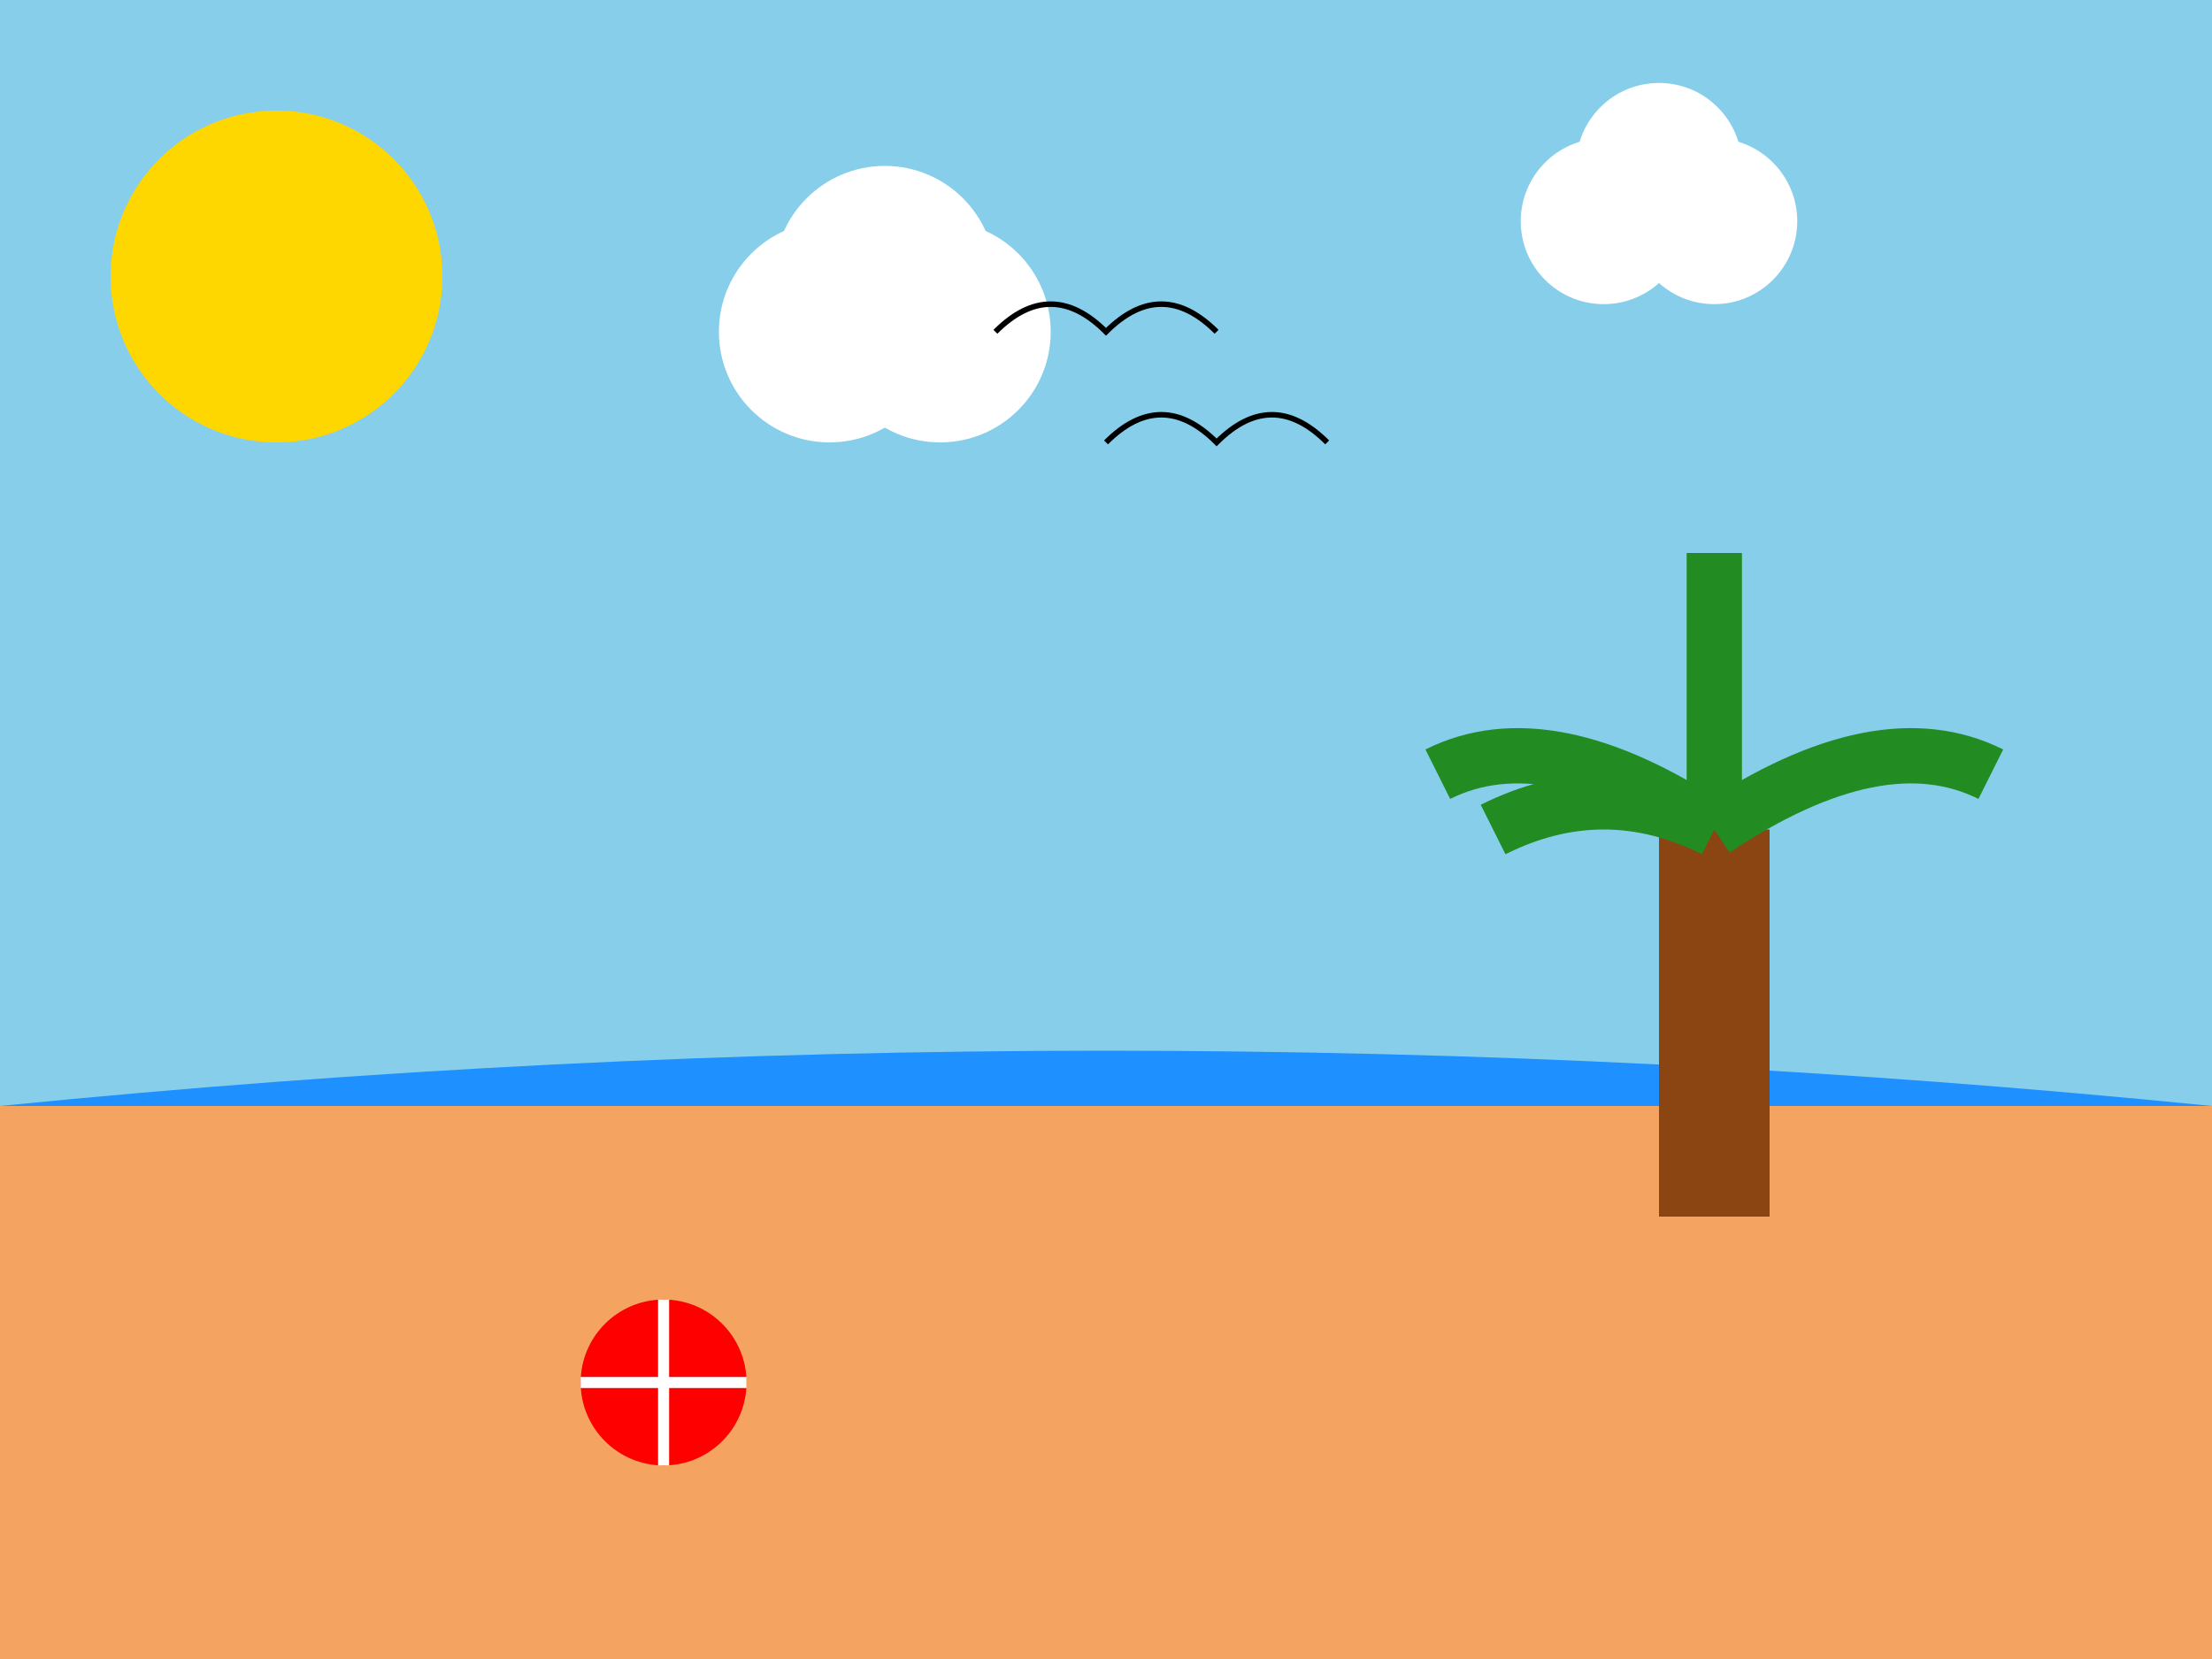
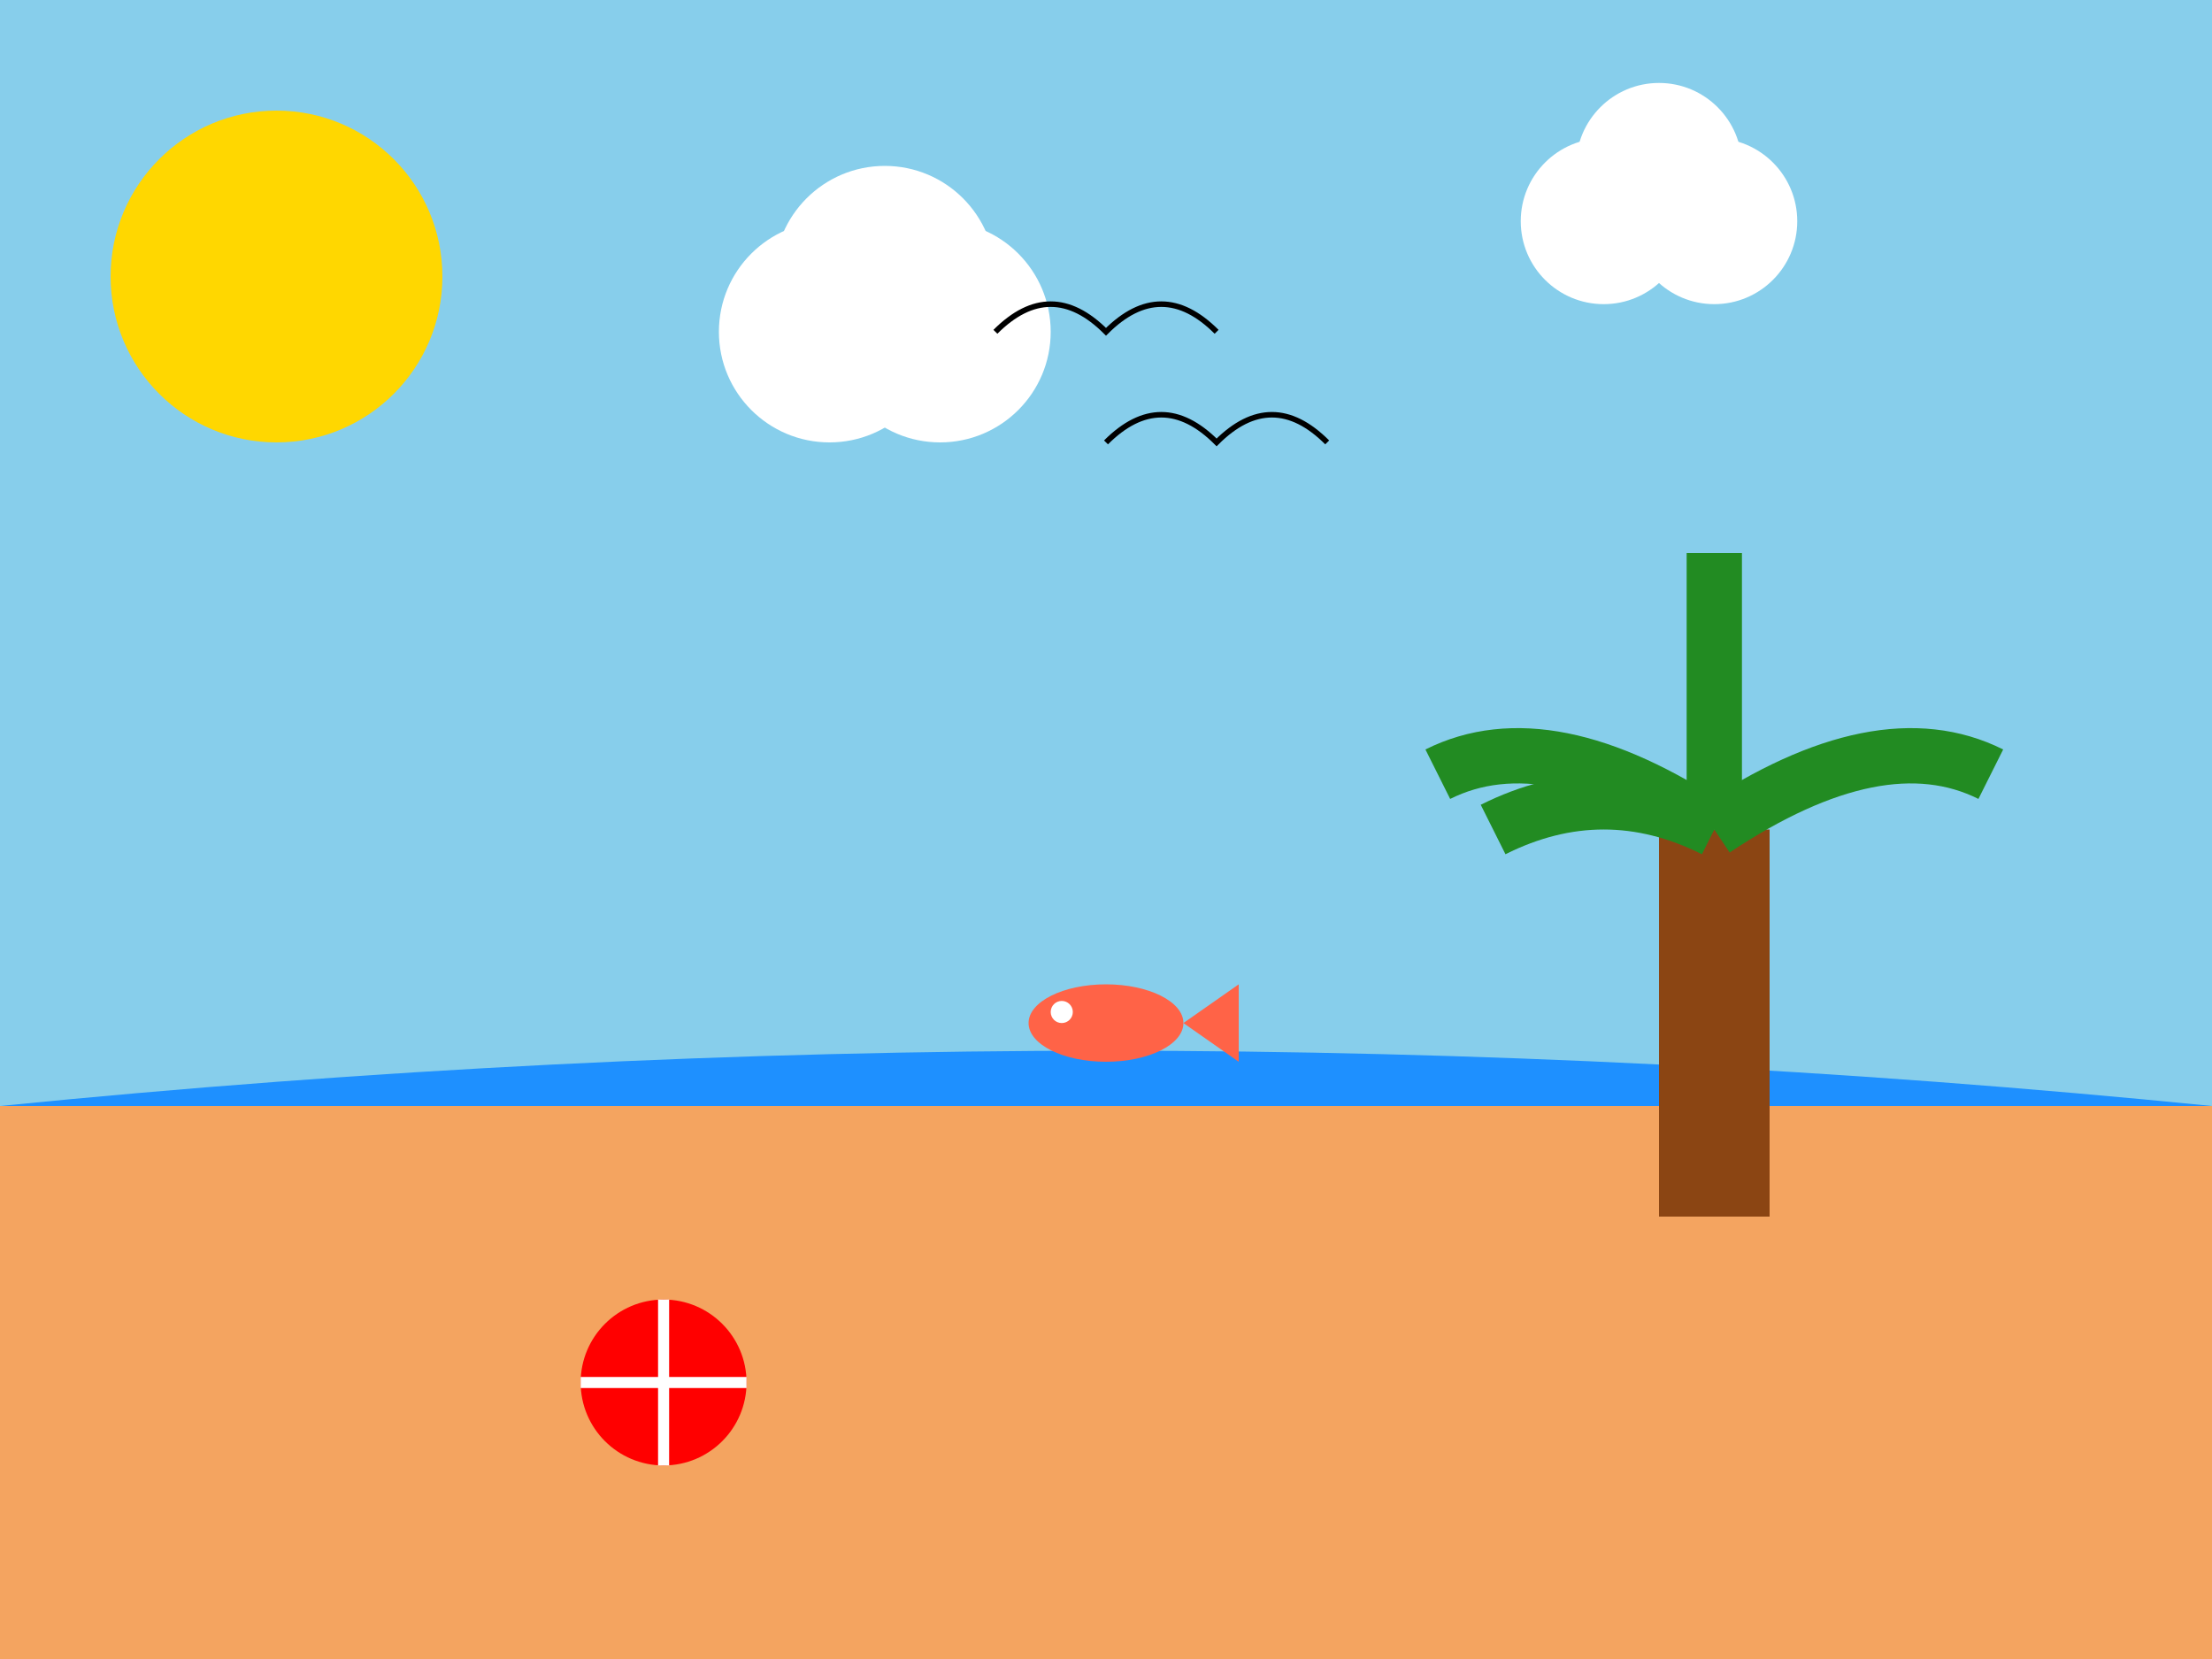
<svg xmlns="http://www.w3.org/2000/svg" width="400" height="300">
  <rect width="400" height="200" fill="#87CEEB" />
  <circle cx="50" cy="50" r="30" fill="#FFD700" />
  <circle cx="150" cy="60" r="20" fill="white" />
  <circle cx="170" cy="60" r="20" fill="white" />
  <circle cx="160" cy="50" r="20" fill="white" />
  <circle cx="290" cy="40" r="15" fill="white" />
  <circle cx="310" cy="40" r="15" fill="white" />
  <circle cx="300" cy="30" r="15" fill="white" />
  <rect y="200" width="400" height="100" fill="#F4A460" />
  <path d="M0,200 Q200,180 400,200" fill="#1E90FF" />
  <circle cx="120" cy="250" r="15" fill="red" />
  <path d="M105,250 L135,250 M120,235 L120,265" stroke="white" stroke-width="2" />
  <rect x="300" y="150" width="20" height="70" fill="#8B4513" />
  <path d="M310,150 Q280,130 260,140" stroke="#228B22" stroke-width="10" fill="none" />
  <path d="M310,150 Q340,130 360,140" stroke="#228B22" stroke-width="10" fill="none" />
  <path d="M310,150 Q310,120 310,100" stroke="#228B22" stroke-width="10" fill="none" />
  <path d="M310,150 Q290,140 270,150" stroke="#228B22" stroke-width="10" fill="none" />
  <path d="M200,80 Q210,70 220,80 Q230,70 240,80" stroke="black" fill="none" />
  <path d="M180,60 Q190,50 200,60 Q210,50 220,60" stroke="black" fill="none" />
+   <ellipse cx="200" cy="185" rx="14" ry="7" fill="#FF6347" />
+   <polygon points="214,185 224,178 224,192" fill="#FF6347" />
+   <circle cx="192" cy="183" r="2" fill="white" />
</svg>
